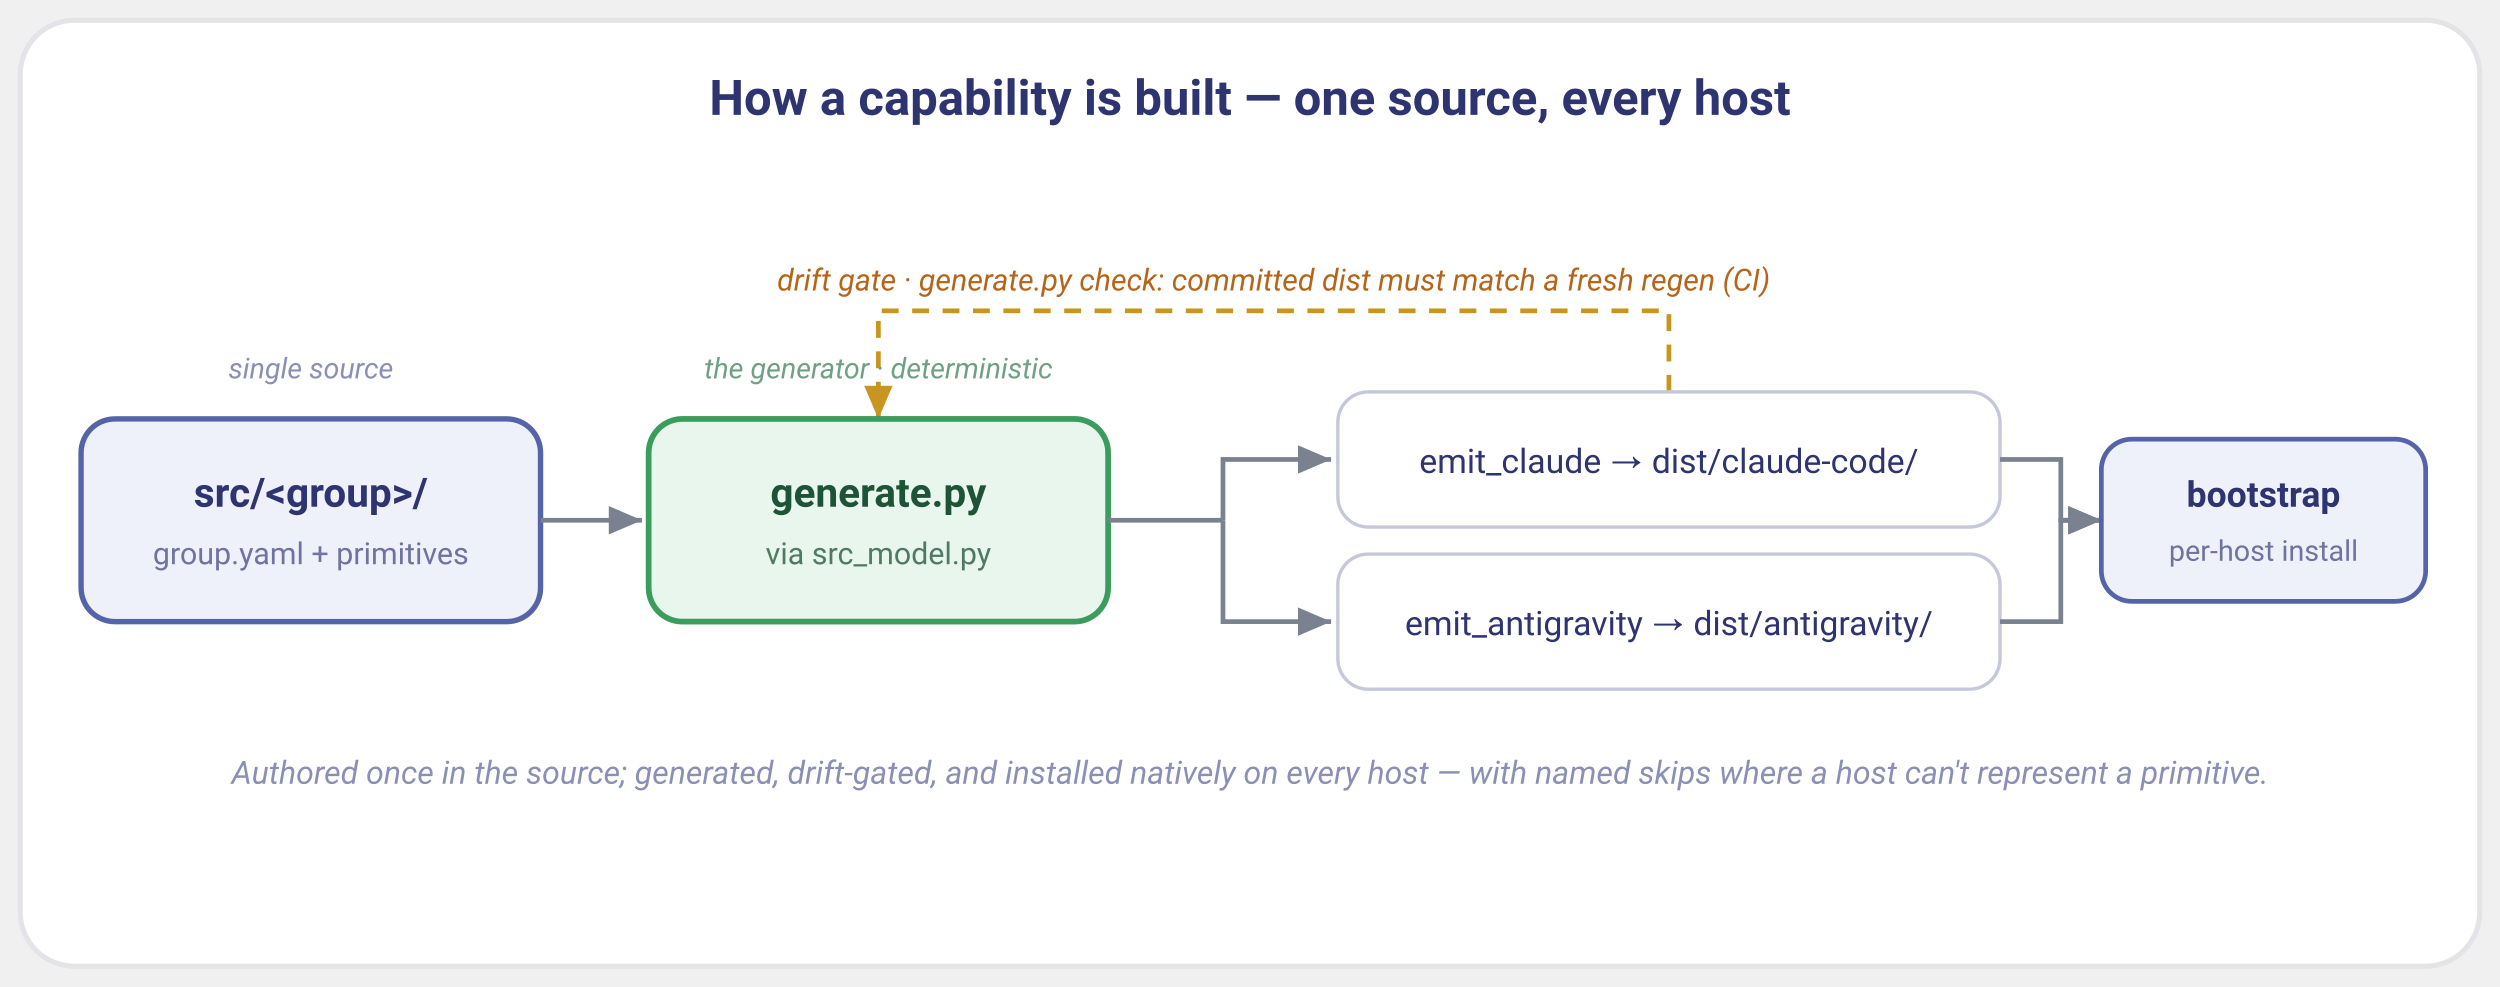
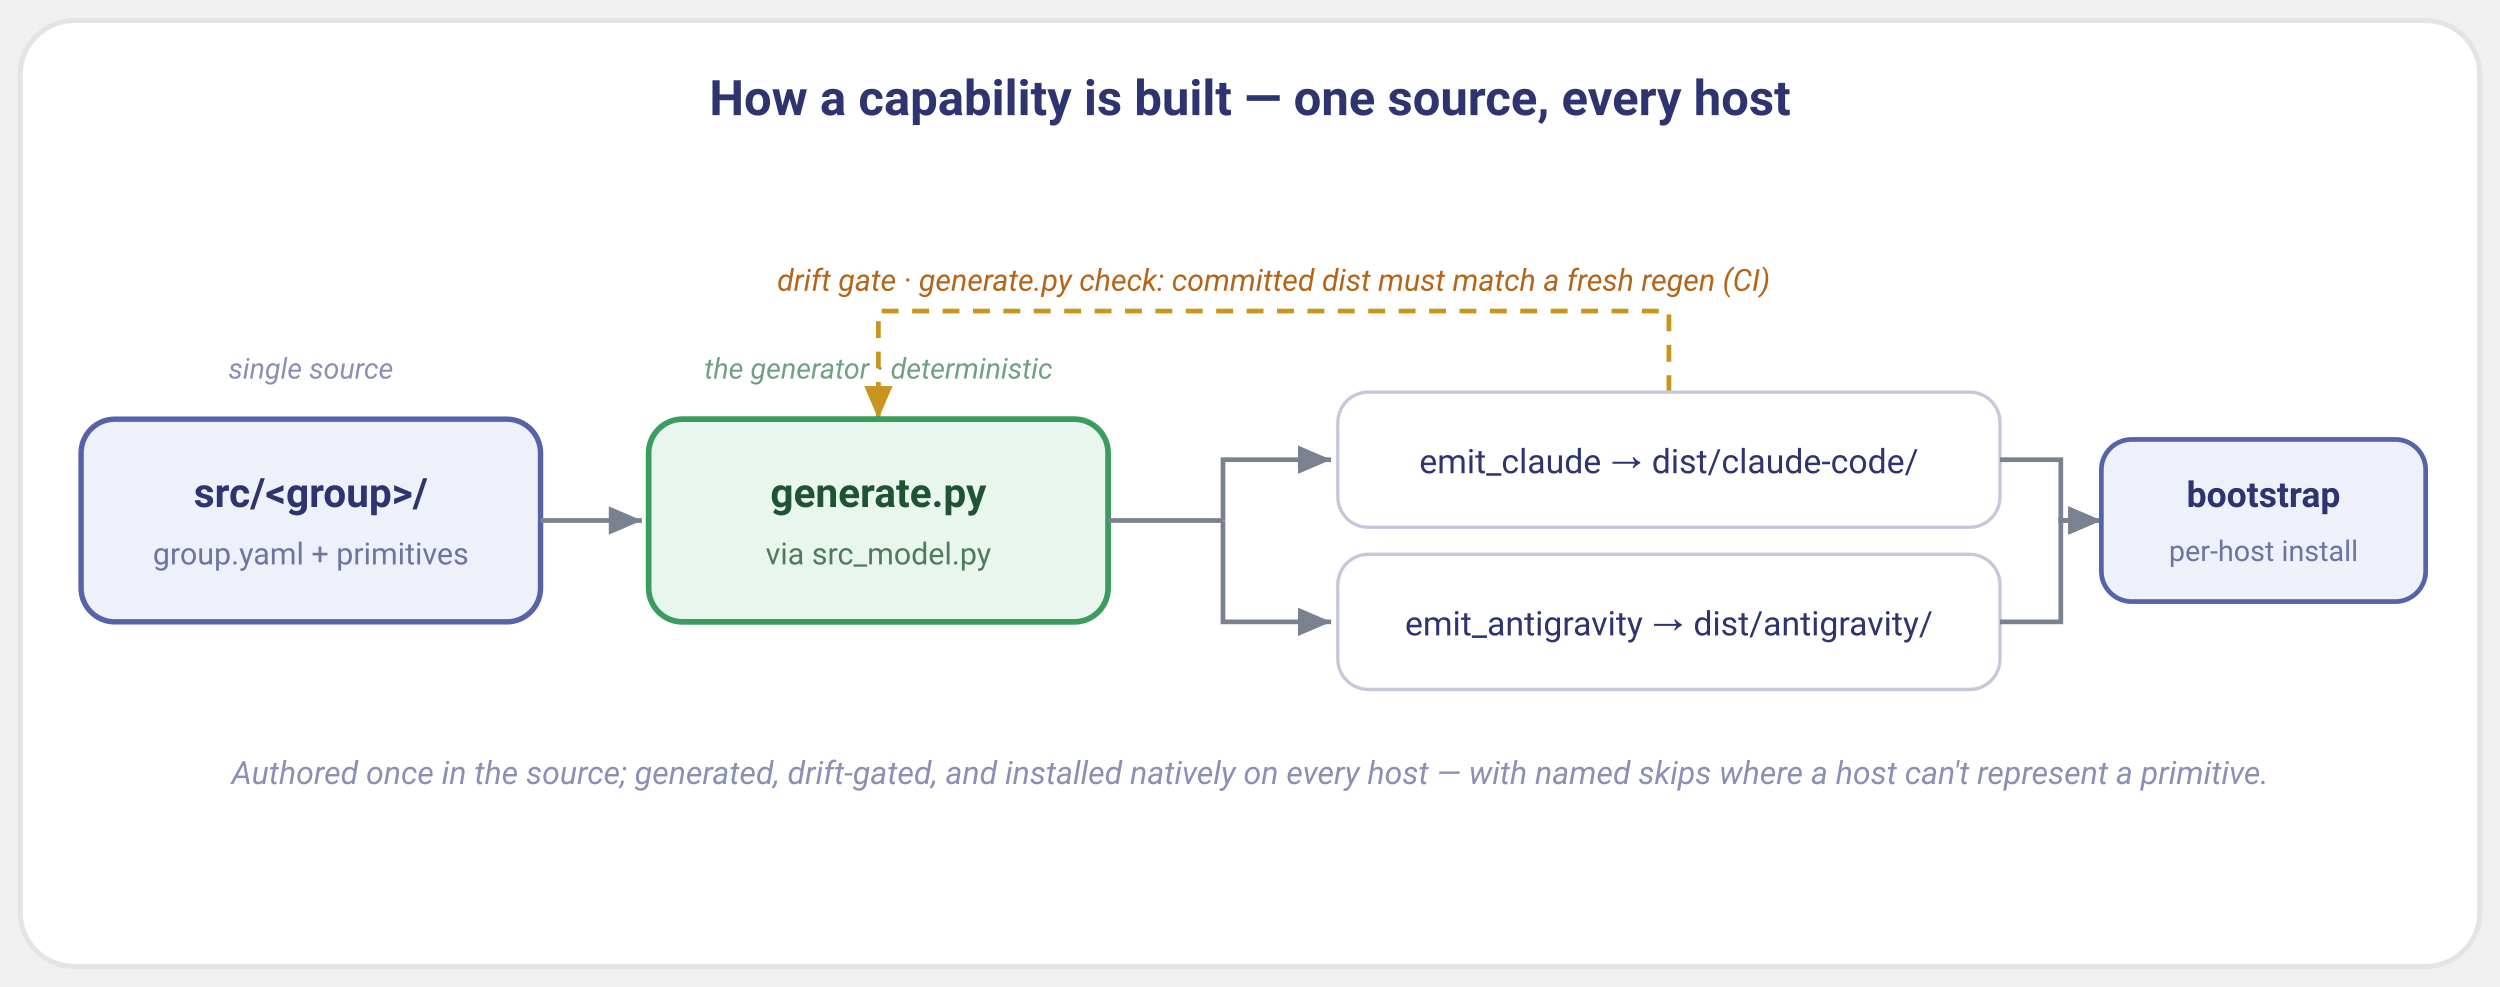
- <svg xmlns="http://www.w3.org/2000/svg" viewBox="0 0 740 292" font-family="-apple-system, BlinkMacSystemFont, 'Segoe UI', Roboto, Helvetica, Arial, sans-serif">
+ <svg xmlns="http://www.w3.org/2000/svg" viewBox="0 0 740 292" width="1036" height="409" font-family="-apple-system, BlinkMacSystemFont, 'Segoe UI', Roboto, Helvetica, Arial, sans-serif">
  <defs>
    <marker id="ar" markerWidth="9" markerHeight="9" refX="7" refY="3" orient="auto">
      <path d="M0,0 L7,3 L0,6 Z" fill="#7A8290" />
    </marker>
    <marker id="arA" markerWidth="9" markerHeight="9" refX="7" refY="3" orient="auto">
      <path d="M0,0 L7,3 L0,6 Z" fill="#C8961E" />
    </marker>
  </defs>
  <rect x="6" y="6" width="728" height="280" rx="16" fill="#ffffff" stroke="#E3E3E8" stroke-width="1.5" />
  <text x="370" y="34" text-anchor="middle" font-size="14.5" font-weight="700" fill="#2E3470">How a capability is built — one source, every host</text>
  <path d="M494,116 V92 H260 V124" fill="none" stroke="#C8961E" stroke-width="1.4" stroke-dasharray="5 4" marker-end="url(#arA)" />
  <text x="377" y="86" text-anchor="middle" font-size="9" font-style="italic" fill="#B5651A">drift gate · generate.py check: committed dist must match a fresh regen (CI)</text>
  <text x="92" y="112" text-anchor="middle" font-size="8.5" font-style="italic" fill="#8A8FB5">single source</text>
  <rect x="24" y="124" width="136" height="60" rx="10" fill="#EEF0FA" stroke="#5563A8" stroke-width="1.6" />
  <text x="92" y="150" text-anchor="middle" font-size="12" font-weight="700" fill="#2E3470">src/&lt;group&gt;/</text>
  <text x="92" y="167" text-anchor="middle" font-size="9" fill="#6E73A0">group.yaml + primitives</text>
  <path d="M160,154 L190,154" fill="none" stroke="#7A8290" stroke-width="1.4" marker-end="url(#ar)" />
  <text x="260" y="112" text-anchor="middle" font-size="8.5" font-style="italic" fill="#6FA083">the generator · deterministic</text>
  <rect x="192" y="124" width="136" height="60" rx="10" fill="#E9F6EE" stroke="#3A9D5D" stroke-width="1.7" />
  <text x="260" y="150" text-anchor="middle" font-size="12" font-weight="700" fill="#1E5435">generate.py</text>
  <text x="260" y="167" text-anchor="middle" font-size="9" fill="#4E7A60">via src_model.py</text>
  <path d="M328,154 H362" fill="none" stroke="#7A8290" stroke-width="1.4" />
  <path d="M362,154 V136 H394" fill="none" stroke="#7A8290" stroke-width="1.4" marker-end="url(#ar)" />
  <path d="M362,154 V184 H394" fill="none" stroke="#7A8290" stroke-width="1.4" marker-end="url(#ar)" />
  <rect x="396" y="116" width="196" height="40" rx="9" fill="#ffffff" stroke="#C4C8DA" stroke-width="1" />
  <text x="494" y="140" text-anchor="middle" font-size="10" fill="#2E3470">emit_claude → dist/claude-code/</text>
  <rect x="396" y="164" width="196" height="40" rx="9" fill="#ffffff" stroke="#C4C8DA" stroke-width="1" />
  <text x="494" y="188" text-anchor="middle" font-size="10" fill="#2E3470">emit_antigravity → dist/antigravity/</text>
  <path d="M592,136 H610 V154 H622" fill="none" stroke="#7A8290" stroke-width="1.4" marker-end="url(#ar)" />
  <path d="M592,184 H610 V154 H622" fill="none" stroke="#7A8290" stroke-width="1.4" marker-end="url(#ar)" />
  <rect x="622" y="130" width="96" height="48" rx="9" fill="#EEF0FA" stroke="#5563A8" stroke-width="1.4" />
  <text x="670" y="150" text-anchor="middle" font-size="10.5" font-weight="700" fill="#2E3470">bootstrap</text>
  <text x="670" y="166" text-anchor="middle" font-size="8.5" fill="#6E73A0">per-host install</text>
  <text x="370" y="232" text-anchor="middle" font-size="9.5" font-style="italic" fill="#8A8FB5">Authored once in the source; generated, drift-gated, and installed natively on every host — with named skips where a host can't represent a primitive.</text>
</svg>
